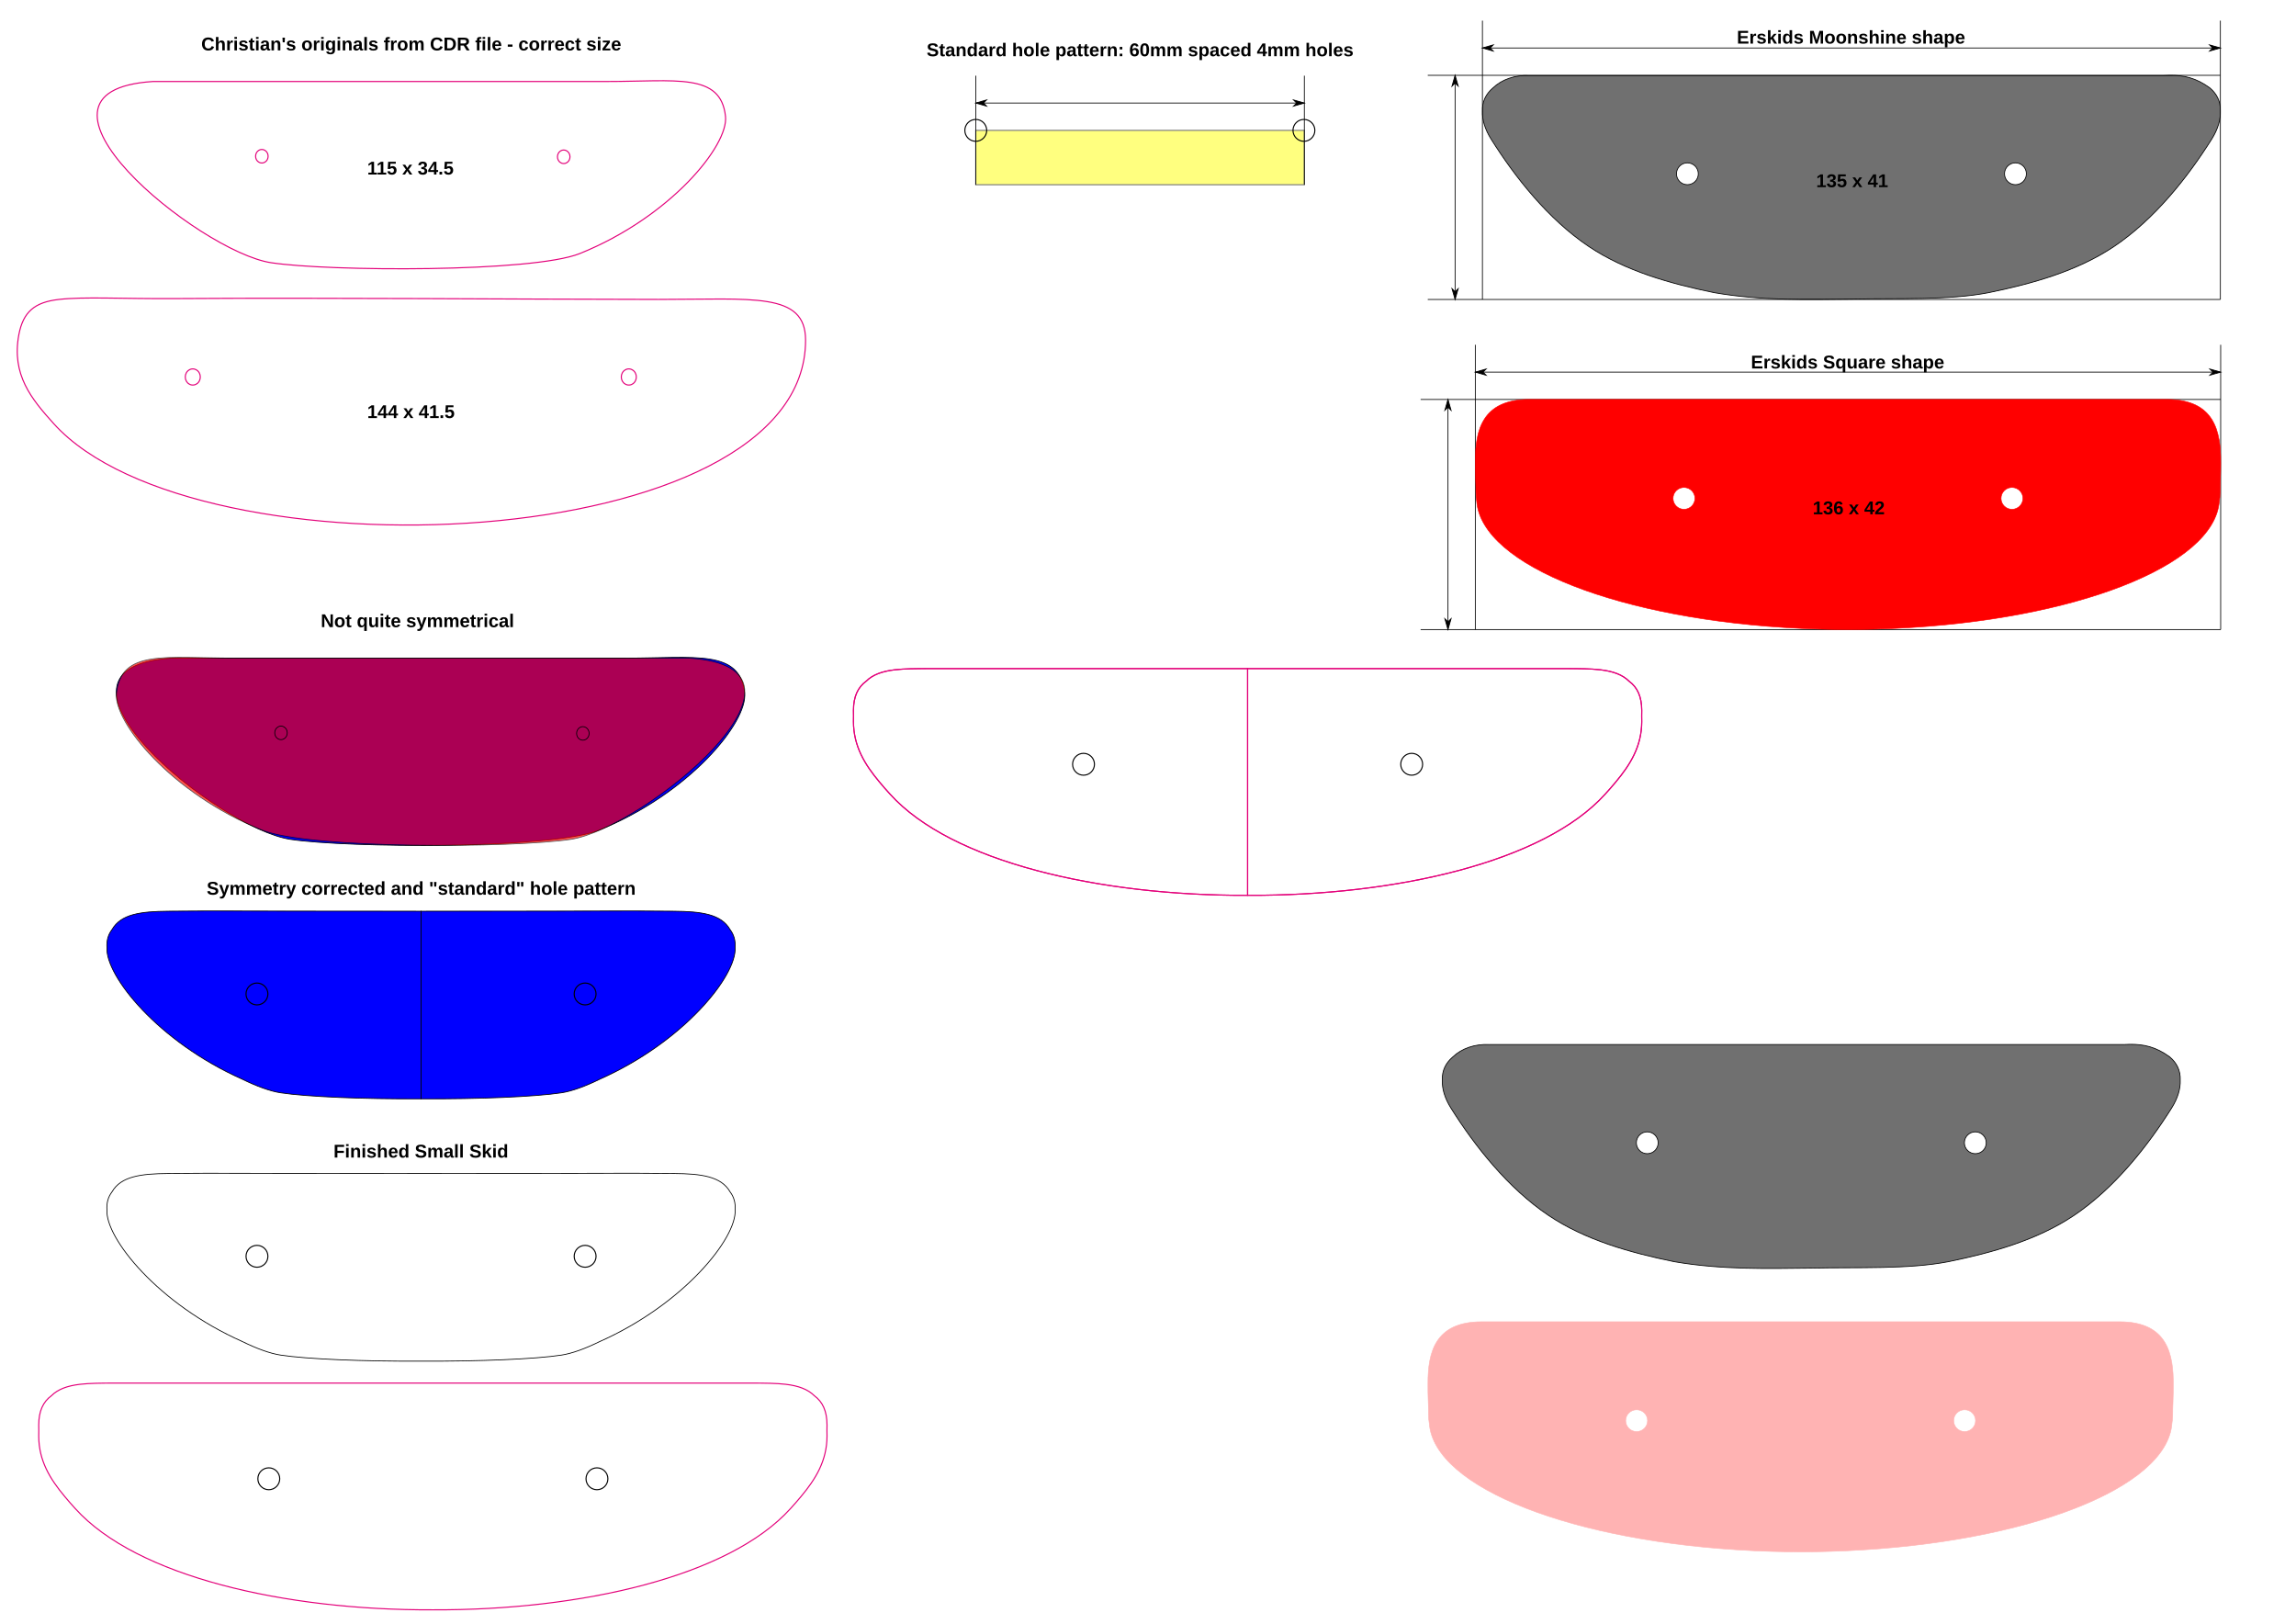
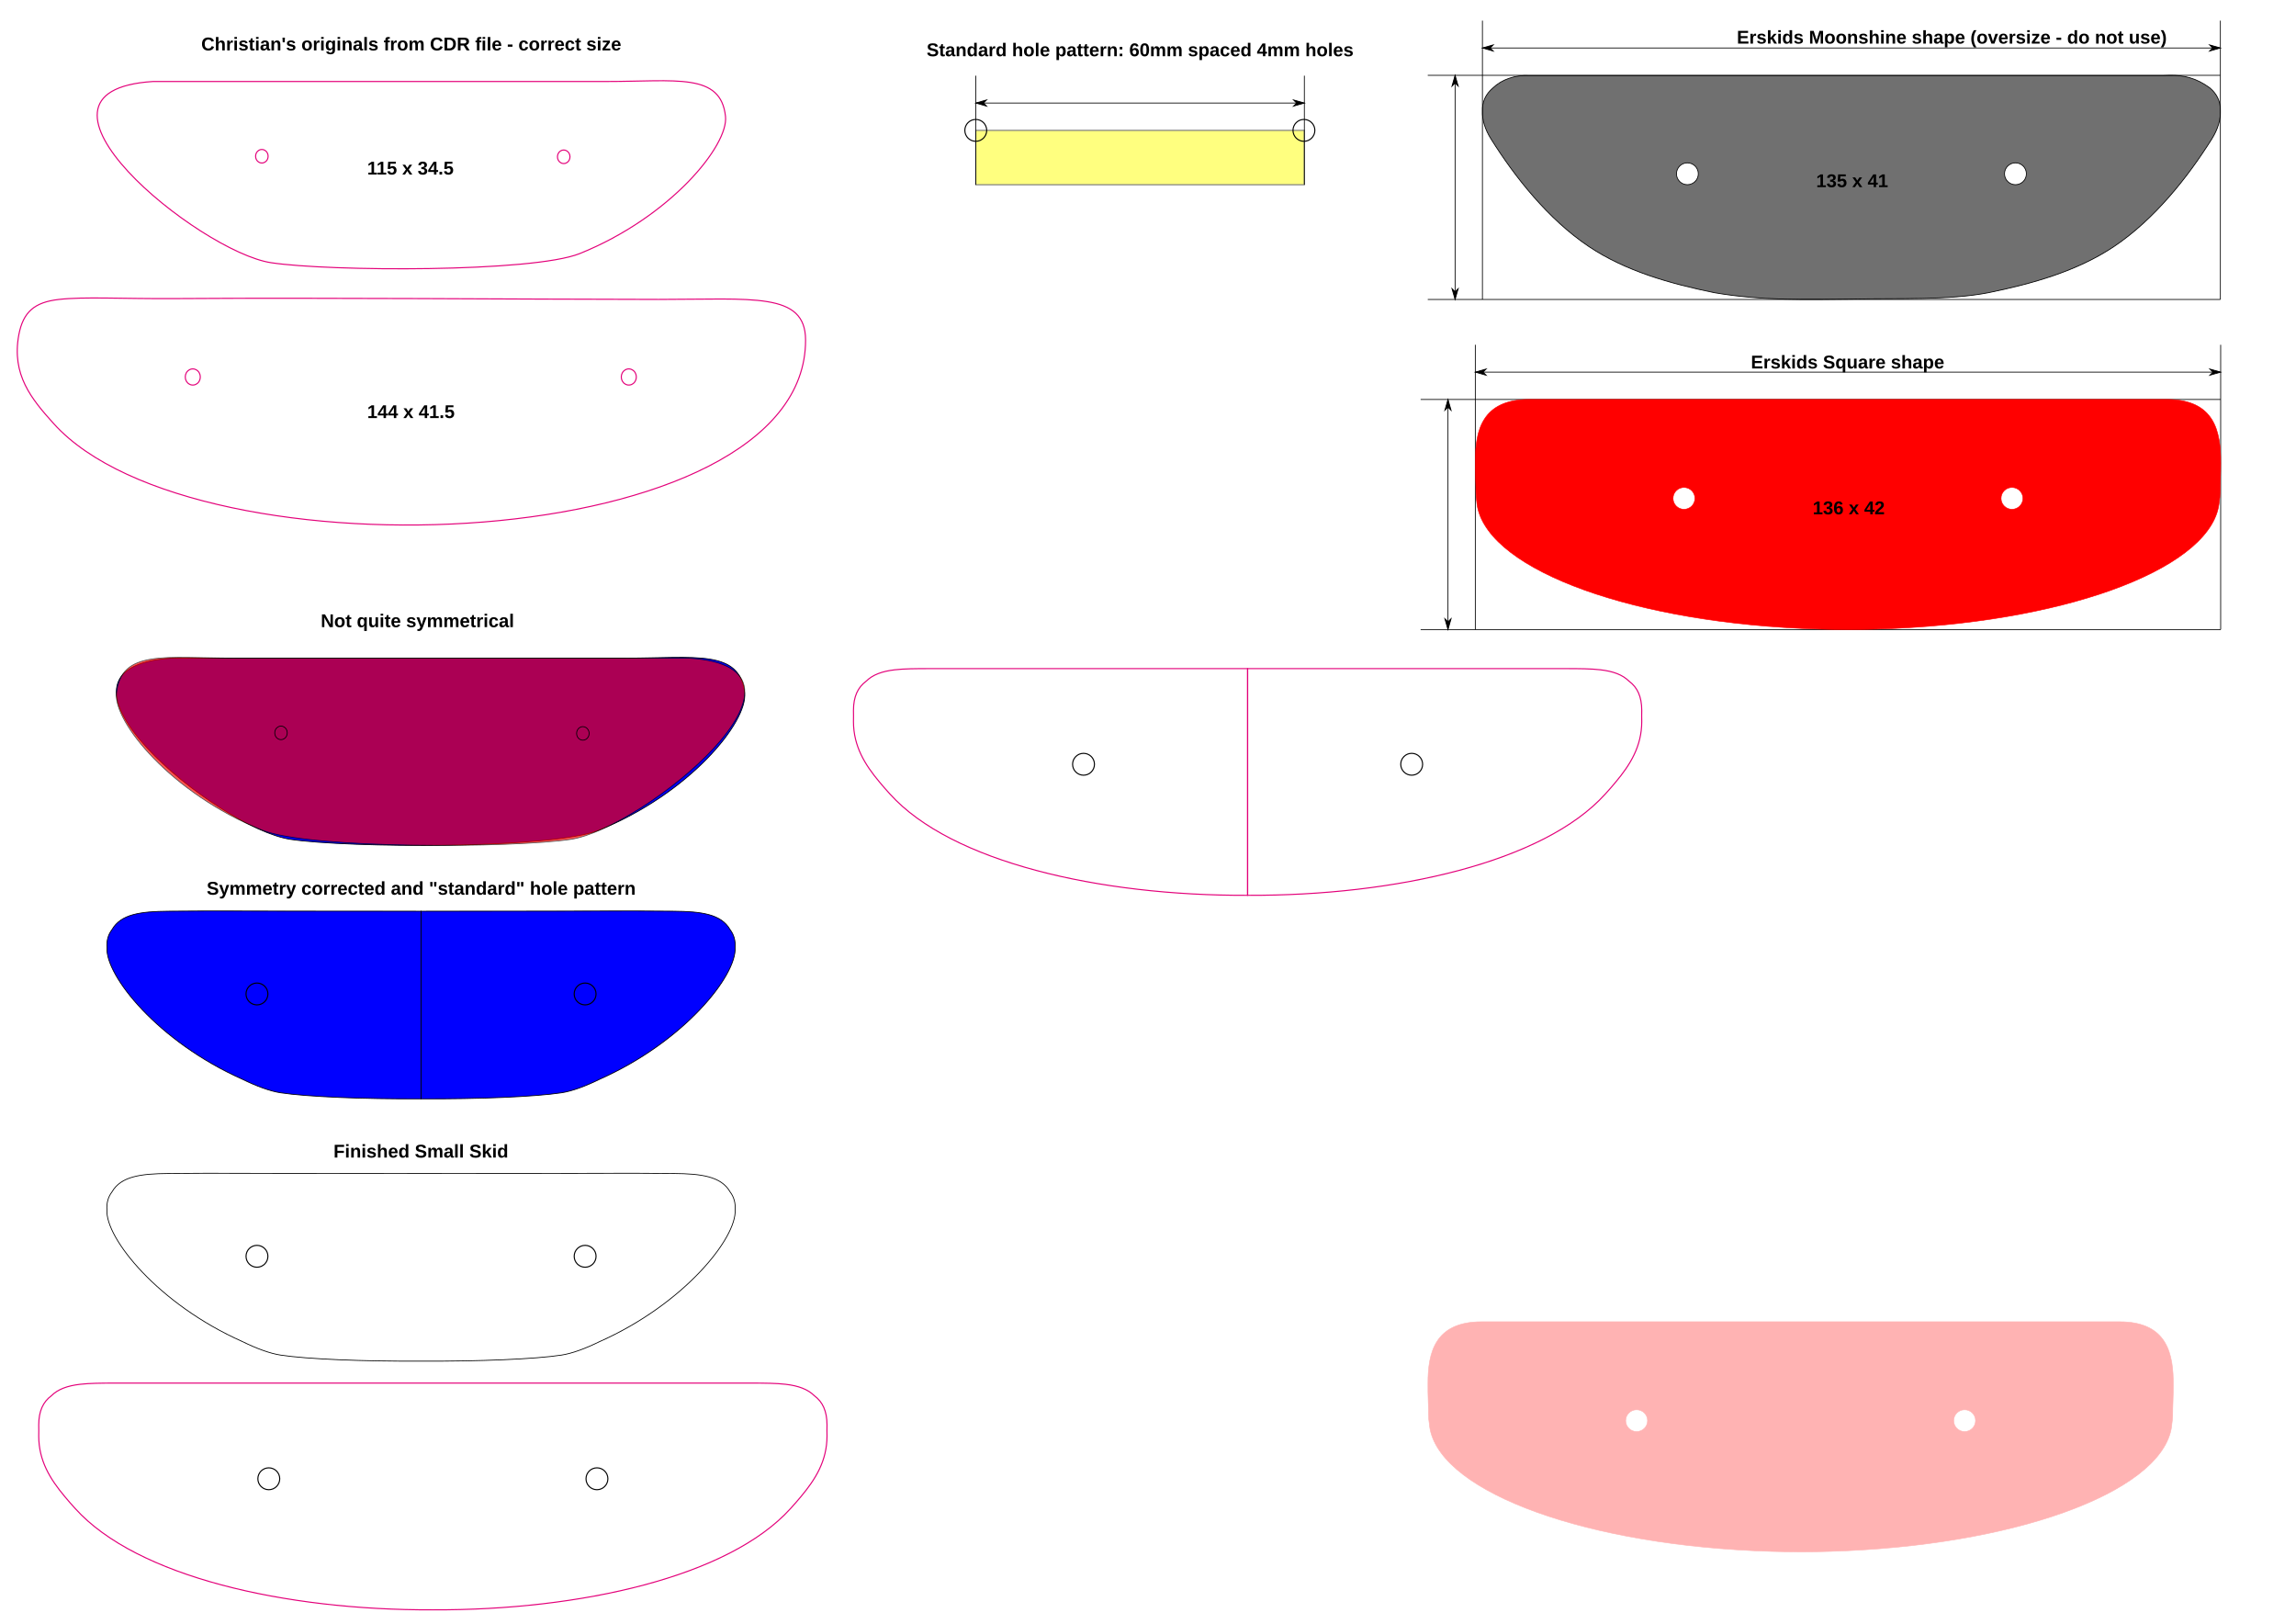
<svg xmlns="http://www.w3.org/2000/svg" xmlns:ns1="http://xml.openoffice.org/svg/export" version="1.2" width="1488.189" height="1052.362" viewBox="0 0 42000.001 29700" preserveAspectRatio="xMidYMid" clip-path="url(#presentation_clip_path)" xml:space="preserve" id="svg3023">
  <defs id="defs3025" class="ClipPathGroup">
    <clipPath clipPathUnits="userSpaceOnUse" id="presentation_clip_path">
      <rect id="rect3028" height="21000" width="29700" y="0" x="0" />
    </clipPath>
    <marker style="overflow:visible" refY="0" refX="0" orient="auto" id="Arrow1Lstart">
      <path id="path3552" style="fill-rule:evenodd;stroke:#000000;stroke-width:1pt;marker-start:none" transform="matrix(0.8,0,0,0.8,10,0)" d="M 0,0 5,-5 -12.5,0 5,5 0,0 z" />
    </marker>
    <marker style="overflow:visible" refY="0" refX="0" orient="auto" id="Arrow1Lend">
      <path id="path3555" style="fill-rule:evenodd;stroke:#000000;stroke-width:1pt;marker-start:none" transform="matrix(-0.8,0,0,-0.8,-10,0)" d="M 0,0 5,-5 -12.5,0 5,5 0,0 z" />
    </marker>
    <marker id="marker4257" orient="auto" refX="0.0" refY="0.0" style="overflow:visible">
      <path d="M 0.0,0.0 L 5.0,-5.0 L -12.5,0.0 L 5.0,5.0 L 0.0,0.0 z " transform="scale(0.8) translate(12.5,0)" style="fill-rule:evenodd;stroke:#000000;stroke-width:1.0pt;marker-start:none" id="path4259" />
    </marker>
    <marker id="marker4261" orient="auto" refX="0.0" refY="0.0" style="overflow:visible">
      <path d="M 0.0,0.0 L 5.0,-5.0 L -12.5,0.0 L 5.0,5.0 L 0.0,0.0 z " transform="scale(0.8) rotate(180) translate(12.5,0)" style="fill-rule:evenodd;stroke:#000000;stroke-width:1.0pt;marker-start:none" id="path4263" />
    </marker>
    <marker style="overflow:visible" refY="0.0" refX="0.0" orient="auto" id="marker4465">
      <path id="path4467" style="fill-rule:evenodd;stroke:#000000;stroke-width:1.0pt;marker-start:none" transform="scale(0.8) translate(12.5,0)" d="M 0.0,0.0 L 5.0,-5.0 L -12.5,0.0 L 5.0,5.0 L 0.0,0.0 z " />
    </marker>
    <marker style="overflow:visible" refY="0.0" refX="0.0" orient="auto" id="marker4469">
      <path id="path4471" style="fill-rule:evenodd;stroke:#000000;stroke-width:1.0pt;marker-start:none" transform="scale(0.8) rotate(180) translate(12.5,0)" d="M 0.0,0.0 L 5.0,-5.0 L -12.5,0.0 L 5.0,5.0 L 0.0,0.0 z " />
    </marker>
    <marker id="marker4702" orient="auto" refX="0.0" refY="0.0" style="overflow:visible">
      <path d="M 0.0,0.0 L 5.0,-5.0 L -12.5,0.0 L 5.0,5.0 L 0.0,0.0 z " transform="scale(0.8) translate(12.5,0)" style="fill-rule:evenodd;stroke:#000000;stroke-width:1.0pt;marker-start:none" id="path4704" />
    </marker>
    <marker id="marker4706" orient="auto" refX="0.0" refY="0.0" style="overflow:visible">
      <path d="M 0.0,0.0 L 5.0,-5.0 L -12.5,0.0 L 5.0,5.0 L 0.0,0.0 z " transform="scale(0.8) rotate(180) translate(12.5,0)" style="fill-rule:evenodd;stroke:#000000;stroke-width:1.0pt;marker-start:none" id="path4708" />
    </marker>
  </defs>
  <defs id="defs3030" class="TextShapeIndex">
    <g id="g3032" ns1:id-list="id3 id4 id5 id6 id7 id8" ns1:slide="id1" />
  </defs>
  <defs id="defs3034" class="EmbeddedBulletChars">
    <g transform="scale(4.8828125e-4,-4.8828125e-4)" id="bullet-char-template(57356)">
      <path id="path3037" d="M 580,1141 1163,571 580,0 -4,571 580,1141 z" />
    </g>
    <g transform="scale(4.8828125e-4,-4.8828125e-4)" id="bullet-char-template(57354)">
      <path id="path3040" d="M 8,1128 1137,1128 1137,0 8,0 8,1128 z" />
    </g>
    <g transform="scale(4.8828125e-4,-4.8828125e-4)" id="bullet-char-template(10146)">
      <path id="path3043" d="M 174,0 602,739 174,1481 1456,739 174,0 z M 1358,739 309,1346 659,739 1358,739 z" />
    </g>
    <g transform="scale(4.8828125e-4,-4.8828125e-4)" id="bullet-char-template(10132)">
      <path id="path3046" d="M 2015,739 1276,0 717,0 1260,543 174,543 174,936 1260,936 717,1481 1274,1481 2015,739 z" />
    </g>
    <g transform="scale(4.8828125e-4,-4.8828125e-4)" id="bullet-char-template(10007)">
      <path id="path3049" d="M 0,-2 C -7,14 -16,27 -25,37 L 356,567 C 262,823 215,952 215,954 215,979 228,992 255,992 264,992 276,990 289,987 310,991 331,999 354,1012 L 381,999 492,748 772,1049 836,1024 860,1049 C 881,1039 901,1025 922,1006 886,937 835,863 770,784 769,783 710,716 594,584 L 774,223 C 774,196 753,168 711,139 L 727,119 C 717,90 699,76 672,76 641,76 570,178 457,381 L 164,-76 C 142,-110 111,-127 72,-127 30,-127 9,-110 8,-76 1,-67 -2,-52 -2,-32 -2,-23 -1,-13 0,-2 z" />
    </g>
    <g transform="scale(4.8828125e-4,-4.8828125e-4)" id="bullet-char-template(10004)">
      <path id="path3052" d="M 285,-33 C 182,-33 111,30 74,156 52,228 41,333 41,471 41,549 55,616 82,672 116,743 169,778 240,778 293,778 328,747 346,684 L 369,508 C 377,444 397,411 428,410 L 1163,1116 C 1174,1127 1196,1133 1229,1133 1271,1133 1292,1118 1292,1087 L 1292,965 C 1292,929 1282,901 1262,881 L 442,47 C 390,-6 338,-33 285,-33 z" />
    </g>
    <g transform="scale(4.8828125e-4,-4.8828125e-4)" id="bullet-char-template(9679)">
      <path id="path3055" d="M 813,0 C 632,0 489,54 383,161 276,268 223,411 223,592 223,773 276,916 383,1023 489,1130 632,1184 813,1184 992,1184 1136,1130 1245,1023 1353,916 1407,772 1407,592 1407,412 1353,268 1245,161 1136,54 992,0 813,0 z" />
    </g>
    <g transform="scale(4.8828125e-4,-4.8828125e-4)" id="bullet-char-template(8226)">
      <path id="path3058" d="M 346,457 C 273,457 209,483 155,535 101,586 74,649 74,723 74,796 101,859 155,911 209,963 273,989 346,989 419,989 480,963 531,910 582,859 608,796 608,723 608,648 583,586 532,535 482,483 420,457 346,457 z" />
    </g>
    <g transform="scale(4.8828125e-4,-4.8828125e-4)" id="bullet-char-template(8211)">
      <path id="path3061" d="M -4,459 1135,459 1135,606 -4,606 -4,459 z" />
    </g>
  </defs>
  <defs id="defs3063" class="TextEmbeddedBitmaps" />
  <path style="opacity:0.3;color:#000000;fill:#ff0000;stroke:#ff0000;stroke-width:10;stroke-linecap:butt;stroke-linejoin:round;stroke-miterlimit:4;stroke-opacity:1;stroke-dashoffset:0;marker:none;visibility:visible;display:inline;overflow:visible;enable-background:accumulate" d="M 32932.381,28382.963 C 32757.492,28382.963 32583.766,28380.079 32412.033,28375.026 32389.023,28374.349 32366.191,28373.109 32343.242,28372.38 32309.097,28371.295 32274.94,28370.12 32240.936,28368.852 32187.94,28366.877 32134.828,28365.102 32082.186,28362.678 32078.65,28362.515 32075.138,28361.961 32071.603,28361.796 28802.533,28209.999 26232.108,27218.459 26145.818,26035.227 26137.171,25985.969 26132.589,25936.755 26132.589,25887.06 26132.589,25712.4 26117.881,25509.552 26121.123,25305.858 26120.525,24740.928 26246.002,24174.323 27103.609,24174.323 L 27241.193,24174.323 32742.762,24174.323 33133.464,24174.323 38635.033,24174.323 38772.616,24174.323 C 39647.68,24174.323 39760.705,24764.157 39755.103,25340.254 39755.104,25340.55 39755.101,25340.842 39755.103,25341.136 39755.1,25341.429 39755.106,25341.724 39755.103,25342.018 39756.262,25533.404 39743.637,25722.793 39743.637,25887.06 39743.637,25935.87 39738.752,25984.192 39730.408,26032.581 39730.267,26033.436 39730.549,26034.375 39730.408,26035.227 39644.118,27218.459 37073.686,28209.849 33804.624,28361.796 33748.165,28364.421 33691.267,28366.657 33634.408,28368.852 33598.65,28370.232 33562.727,28371.25 33526.811,28372.38 33505.62,28373.046 33484.555,28374.425 33463.311,28375.026 33459.791,28375.124 33456.25,28374.93 33452.728,28375.026 33399.278,28376.499 33345.104,28378.415 33291.332,28379.435 33287.531,28379.509 33283.669,28379.365 33279.867,28379.435 33225.78,28380.429 33171.985,28381.552 33117.589,28382.081 33114.076,28382.115 33110.52,28382.05 33107.006,28382.081 33049.042,28382.613 32990.677,28382.963 32932.381,28382.963 z M 29938.179,26183.394 C 30048.635,26183.394 30138.38,26093.648 30138.38,25983.192 30138.38,25872.736 30048.635,25783.873 29938.179,25783.873 29827.723,25783.873 29737.978,25872.736 29737.978,25983.192 29737.978,26093.648 29827.723,26183.394 29938.179,26183.394 z M 35938.047,26183.394 C 36048.503,26183.394 36138.248,26093.648 36138.248,25983.192 36138.248,25872.736 36048.503,25783.873 35938.047,25783.873 35827.591,25783.873 35737.846,25872.736 35737.846,25983.192 35737.846,26093.648 35827.591,26183.394 35938.047,26183.394 z" id="path3300" />
  <rect y="2384.422" x="17849.463" height="994.343" width="6010.611" id="rect3723" style="opacity:0.5;color:#000000;fill:#ffff00;stroke:#000000;stroke-width:20.466px;stroke-linecap:butt;stroke-linejoin:miter;stroke-miterlimit:4;stroke-opacity:1;stroke-dasharray:none;stroke-dashoffset:0;marker:none;visibility:visible;display:inline;overflow:visible;enable-background:accumulate" />
  <g id="g3065" transform="translate(0,8700)">
    <g class="Master_Slide" id="id2">
      <g class="Background" id="bg-id2" />
      <g class="BackgroundObjects" id="bo-id2" />
    </g>
  </g>
  <g transform="translate(-6162.566,-1733.389)" id="g3077" class="Group">
    <g id="g3079" class="com.sun.star.drawing.ClosedBezierShape">
      <g id="id3">
        <path style="fill:none;stroke:#e30079;stroke-width:20;stroke-linejoin:miter" id="path3082" d="M 17258,3224 C 18534,3224 19348,3058 19434,3863 19491,4391 18433,5700 16768,6371 15903,6719 12174,6699 11120,6538 9800,6337 6187,3396 8963,3224 L 17258,3224 z" />
      </g>
    </g>
    <g id="g3084" class="com.sun.star.drawing.ClosedBezierShape">
      <g id="id4">
        <path style="fill:none;stroke:#e30079;stroke-width:20;stroke-linejoin:miter" id="path3087" d="M 10951,4467 10951,4467 C 10952,4467 10952,4467 10953,4467 10974,4467 10991,4472 11010,4484 11028,4495 11041,4509 11052,4529 11062,4549 11067,4568 11067,4591 L 11067,4591 11067,4591 C 11067,4614 11062,4633 11052,4653 11041,4673 11028,4687 11010,4698 10991,4710 10974,4715 10953,4715 10931,4715 10914,4710 10895,4698 10877,4687 10864,4673 10853,4653 10843,4633 10838,4614 10838,4591 10838,4568 10843,4549 10853,4529 10864,4509 10877,4495 10895,4484 10913,4472 10931,4467 10951,4467 z" />
      </g>
    </g>
    <g id="g3089" class="com.sun.star.drawing.ClosedBezierShape">
      <g id="id5">
        <path style="fill:none;stroke:#e30079;stroke-width:20;stroke-linejoin:miter" id="path3092" d="M 16473,4477 16473,4477 C 16474,4477 16474,4477 16475,4477 16496,4477 16513,4482 16532,4494 16550,4505 16563,4519 16574,4539 16584,4559 16589,4578 16589,4601 L 16589,4601 16589,4601 C 16589,4624 16584,4643 16574,4663 16563,4683 16550,4697 16532,4708 16513,4720 16496,4725 16475,4725 16453,4725 16436,4720 16417,4708 16399,4697 16386,4683 16375,4663 16365,4643 16360,4624 16360,4601 16360,4578 16365,4559 16375,4539 16386,4519 16399,4505 16417,4494 16435,4482 16453,4477 16473,4477 z" />
      </g>
    </g>
  </g>
  <g transform="translate(-6354.958,-3910.815)" id="g3094" class="Group">
    <g id="g3096" class="com.sun.star.drawing.ClosedBezierShape">
      <g id="id6">
        <path style="fill:none;stroke:#e30079;stroke-width:20;stroke-linejoin:miter" id="path3099" d="M 18404,9387 C 20128,9388 21088,9248 21091,10129 21103,14076 9949,14549 7340,11662 6930,11208 6564,10765 6699,10035 6779,9611 6991,9439 7427,9388 7895,9334 8589,9378 9541,9372 12331,9353 15725,9385 18404,9387 z" />
      </g>
    </g>
    <g id="g3101" class="com.sun.star.drawing.ClosedBezierShape">
      <g id="id7">
        <path style="fill:none;stroke:#e30079;stroke-width:20;stroke-linejoin:miter" id="path3104" d="M 9882,10658 9881,10658 C 9907,10658 9928,10664 9950,10678 9972,10691 9988,10708 10001,10732 10013,10755 10019,10778 10019,10805 L 10019,10805 10019,10805 C 10019,10833 10013,10856 10001,10879 9988,10903 9972,10920 9950,10933 9928,10947 9907,10953 9882,10953 9856,10953 9835,10947 9813,10933 9791,10920 9775,10903 9762,10879 9750,10856 9744,10833 9744,10805 9744,10778 9750,10755 9762,10732 9775,10708 9791,10691 9813,10678 9835,10664 9856,10658 9881,10658 L 9882,10658 z" />
      </g>
    </g>
    <g id="g3106" class="com.sun.star.drawing.ClosedBezierShape">
      <g id="id8">
        <path style="fill:none;stroke:#e30079;stroke-width:20;stroke-linejoin:miter" id="path3109" d="M 17858,10658 17857,10658 C 17883,10658 17904,10664 17926,10678 17948,10691 17964,10708 17977,10732 17989,10755 17995,10778 17995,10805 L 17995,10805 17995,10805 C 17995,10833 17989,10856 17977,10879 17964,10903 17948,10920 17926,10933 17904,10947 17883,10953 17858,10953 17832,10953 17811,10947 17789,10933 17767,10920 17751,10903 17738,10879 17726,10856 17720,10833 17720,10805 17720,10778 17726,10755 17738,10732 17751,10708 17767,10691 17789,10678 17811,10664 17832,10658 17857,10658 L 17858,10658 z" />
      </g>
    </g>
  </g>
  <g style="stroke:#000000;stroke-width:14.111" transform="translate(-5812.274,8812.865)" id="g3053" class="com.sun.star.drawing.ClosedBezierShape">
    <g style="stroke:#000000;stroke-width:14.111" id="g3055">
      <path style="fill:#0000ff;stroke:#000000;stroke-width:14.111;stroke-linejoin:miter" id="path3057" d="M 17258,3224 C 18534,3224 19348,3058 19434,3863 19491,4391 18433,5700 16768,6371 15903,6719 12174,6699 11120,6538 9800,6337 6187,3396 8963,3224 L 17258,3224 z" />
      <path d="M 10118.708,3224 C 8842.708,3224 8028.708,3058 7942.708,3863 7885.708,4391 8943.708,5700 10608.708,6371 11473.708,6719 15202.708,6699 16256.708,6538 17576.708,6337 21189.708,3396 18413.708,3224 L 10118.708,3224 z" id="path4445" style="opacity:0.67;fill:#ff0000;stroke:#000000;stroke-width:14.111;stroke-linejoin:miter" />
    </g>
  </g>
  <g style="stroke:#000000;stroke-width:14.111" transform="translate(-5812.274,8812.865)" id="g3059" class="com.sun.star.drawing.ClosedBezierShape">
    <g style="stroke:#000000;stroke-width:14.111" id="g3061">
      <path style="fill:none;stroke:#000000;stroke-width:14.111;stroke-linejoin:miter" id="path3063" d="M 10951,4467 10951,4467 C 10952,4467 10952,4467 10953,4467 10974,4467 10991,4472 11010,4484 11028,4495 11041,4509 11052,4529 11062,4549 11067,4568 11067,4591 L 11067,4591 11067,4591 C 11067,4614 11062,4633 11052,4653 11041,4673 11028,4687 11010,4698 10991,4710 10974,4715 10953,4715 10931,4715 10914,4710 10895,4698 10877,4687 10864,4673 10853,4653 10843,4633 10838,4614 10838,4591 10838,4568 10843,4549 10853,4529 10864,4509 10877,4495 10895,4484 10913,4472 10931,4467 10951,4467 z" />
    </g>
  </g>
  <g style="stroke:#000000;stroke-width:14.111" transform="translate(-5812.274,8812.865)" id="g3066" class="com.sun.star.drawing.ClosedBezierShape">
    <g style="stroke:#000000;stroke-width:14.111" id="g3068">
      <path style="fill:none;stroke:#000000;stroke-width:14.111;stroke-linejoin:miter" id="path3070" d="M 16473,4477 16473,4477 C 16474,4477 16474,4477 16475,4477 16496,4477 16513,4482 16532,4494 16550,4505 16563,4519 16574,4539 16584,4559 16589,4578 16589,4601 L 16589,4601 16589,4601 C 16589,4624 16584,4643 16574,4663 16563,4683 16550,4697 16532,4708 16513,4720 16496,4725 16475,4725 16453,4725 16436,4720 16417,4708 16399,4697 16386,4683 16375,4663 16365,4643 16360,4624 16360,4601 16360,4578 16365,4559 16375,4539 16386,4519 16399,4505 16417,4494 16435,4482 16453,4477 16473,4477 z" />
    </g>
  </g>
  <text id="text3072" y="921.955" x="3681.391" style="font-size:338.667px;font-style:normal;font-variant:normal;font-weight:bold;font-stretch:normal;text-align:start;line-height:125%;letter-spacing:0px;word-spacing:0px;writing-mode:lr-tb;text-anchor:start;fill:#000000;fill-opacity:1;stroke:none;font-family:Arial;-inkscape-font-specification:Arial Bold" xml:space="preserve">
    <tspan id="tspan3076" y="921.955" x="3681.391">Christian's originals from CDR file - correct size</tspan>
  </text>
  <path transform="matrix(22.4762,0,0,22.47595,3322.08,-2339.85)" d="M 655.244,210.192 A 8.898,8.898 0 1 1 637.447,210.192 8.898,8.898 0 1 1 655.244,210.192 z" id="path3091" style="color:#000000;fill:none;stroke:#000000;stroke-width:0.872;stroke-miterlimit:4;stroke-opacity:1;stroke-dasharray:none;marker:none;visibility:visible;display:inline;overflow:visible;enable-background:accumulate" />
  <path style="color:#000000;fill:none;stroke:#000000;stroke-width:0.872;stroke-miterlimit:4;stroke-opacity:1;stroke-dasharray:none;marker:none;visibility:visible;display:inline;overflow:visible;enable-background:accumulate" id="path3093" d="M 655.244,210.192 A 8.898,8.898 0 1 1 637.447,210.192 8.898,8.898 0 1 1 655.244,210.192 z" transform="matrix(22.4762,0,0,22.47595,9324.872,-2339.85)" />
  <text xml:space="preserve" style="font-size:338.667px;font-style:normal;font-variant:normal;font-weight:bold;font-stretch:normal;text-align:start;line-height:125%;letter-spacing:0px;word-spacing:0px;writing-mode:lr-tb;text-anchor:start;fill:#000000;fill-opacity:1;stroke:none;font-family:Arial;-inkscape-font-specification:Arial Bold" x="16950.014" y="1028.537" id="text3725">
    <tspan id="tspan3727" x="16950.014" y="1028.537">Standard hole pattern: 60mm spaced 4mm holes</tspan>
  </text>
  <text xml:space="preserve" style="font-size:338.667px;font-style:normal;font-variant:normal;font-weight:bold;font-stretch:normal;text-align:start;line-height:125%;letter-spacing:0px;word-spacing:0px;writing-mode:lr-tb;text-anchor:start;fill:#000000;fill-opacity:1;stroke:none;font-family:Arial;-inkscape-font-specification:Arial Bold" x="31771.072" y="797.019" id="text3729">
-     <tspan id="tspan3731" x="31771.072" y="797.019">Erskids Moonshine shape</tspan>
+     <tspan id="tspan3731" x="31771.072" y="797.019">Erskids Moonshine shape (oversize - do not use)</tspan>
  </text>
  <path id="path4332" d="M 17849.463,1884.423 H 23860.074" style="fill:none;stroke:#000000;stroke-width:14.111;marker-start:url(#Arrow1Lstart);marker-end:url(#Arrow1Lend)" />
  <path id="path4334" d="M 17849.463,1384.423 V 3378.765" style="fill:none;stroke:#000000;stroke-width:14.111" />
  <path id="path4336" d="M 23860.074,1384.423 V 3378.765" style="fill:none;stroke:#000000;stroke-width:14.111" />
  <text id="text4437" y="7645.954" x="6716.907" style="font-size:338.667px;font-style:normal;font-variant:normal;font-weight:bold;font-stretch:normal;text-align:start;line-height:125%;letter-spacing:0px;word-spacing:0px;writing-mode:lr-tb;text-anchor:start;fill:#000000;fill-opacity:1;stroke:none;font-family:Arial;-inkscape-font-specification:Arial Bold" xml:space="preserve">
    <tspan y="7645.954" x="6716.907" id="tspan4439">144 x 41.5</tspan>
  </text>
  <text id="text4441" y="3192.123" x="6716.907" style="font-size:338.667px;font-style:normal;font-variant:normal;font-weight:bold;font-stretch:normal;text-align:start;line-height:125%;letter-spacing:0px;word-spacing:0px;writing-mode:lr-tb;text-anchor:start;fill:#000000;fill-opacity:1;stroke:none;font-family:Arial;-inkscape-font-specification:Arial Bold" xml:space="preserve">
    <tspan y="3192.123" x="6716.907" id="tspan4443">115 x 34.5</tspan>
  </text>
  <text transform="matrix(28.22222,0,0,28.22222,0,-1.5670882e-4)" id="text4447" y="406.422" x="207.898" style="font-size:12px;font-style:normal;font-variant:normal;font-weight:bold;font-stretch:normal;text-align:start;line-height:125%;letter-spacing:0px;word-spacing:0px;writing-mode:lr-tb;text-anchor:start;fill:#000000;fill-opacity:1;stroke:none;font-family:Arial;-inkscape-font-specification:Arial Bold" xml:space="preserve">
    <tspan y="406.422" x="207.898" id="tspan4449">Not quite symmetrical</tspan>
  </text>
  <path style="fill:none;stroke:#000000;stroke-width:14.111;marker-start:url(#Arrow1Lstart);marker-end:url(#Arrow1Lend)" d="M 27117.618,877.522 H 40616.851" id="path4549" />
  <path style="fill:none;stroke:#000000;stroke-width:14.111" d="M 27117.618,377.522 V 5477.123" id="path4551" />
  <path style="fill:none;stroke:#000000;stroke-width:14.111" d="M 40616.851,377.522 V 5477.123" id="path4553" />
  <path style="fill:none;stroke:#000000;stroke-width:14.111;marker-start:url(#Arrow1Lstart);marker-end:url(#Arrow1Lend)" d="M 26617.618,1377.522 V 5477.123" id="path4555" />
  <path style="fill:none;stroke:#000000;stroke-width:14.111" d="M 26117.618,1377.522 H 40616.851" id="path4557" />
  <path style="fill:none;stroke:#000000;stroke-width:14.111" d="M 26117.618,5477.123 H 40616.851" id="path4559" />
  <path id="path4389" d="M 39692.036,1377.675 C 39655.282,1378.146 39617.44,1379.716 39579.147,1382.083 L 33948.814,1382.083 27975.404,1382.083 C 27714.683,1368.181 27471.042,1453.13 27310.418,1607.861 27308.074,1609.834 27305.672,1612.041 27303.362,1614.036 27183.693,1717.417 27110.583,1855.83 27118.154,2032.961 27112.375,2185.68 27159.165,2358.428 27276.022,2544.489 27710.846,3236.797 28320.891,4011.474 29064.606,4509.461 29735.195,4958.48 30556.222,5189.219 31356.779,5352.6 32239.658,5505.429 33089.348,5477.484 33867.675,5470.778 34731.2,5451.282 35645.9,5495.433 36378.571,5352.6 37179.128,5189.219 37999.273,4958.48 38669.863,4509.461 39413.577,4011.474 40023.622,3236.797 40458.446,2544.489 40575.303,2358.428 40622.093,2185.68 40616.314,2032.961 40623.886,1855.83 40550.777,1717.417 40431.106,1614.036 40428.88,1611.832 40426.309,1610.04 40424.05,1607.861 40172.814,1423.579 39949.314,1374.373 39692.036,1377.675 z M 30866.418,2978.406 C 30976.878,2978.406 31066.619,3068.152 31066.619,3178.606 31066.619,3289.059 30976.878,3377.925 30866.418,3377.925 30755.958,3377.925 30667.099,3289.059 30667.099,3178.606 30667.099,3068.152 30755.958,2978.406 30866.418,2978.406 z M 36868.05,2978.406 C 36978.51,2978.406 37068.251,3068.152 37068.251,3178.606 37068.251,3289.059 36978.51,3377.925 36868.05,3377.925 36757.59,3377.925 36667.848,3289.059 36667.848,3178.606 36667.848,3068.152 36757.59,2978.406 36868.05,2978.406 z" style="color:#000000;fill:#000000;fill-opacity:0.561;stroke:#000000;stroke-width:14.111;stroke-linecap:butt;stroke-linejoin:round;stroke-miterlimit:4;stroke-opacity:1;stroke-dashoffset:0;marker:none;visibility:visible;display:inline;overflow:visible;enable-background:accumulate" />
  <text xml:space="preserve" style="font-size:338.667px;font-style:normal;font-variant:normal;font-weight:bold;font-stretch:normal;text-align:start;line-height:125%;letter-spacing:0px;word-spacing:0px;writing-mode:lr-tb;text-anchor:start;fill:#000000;fill-opacity:1;stroke:none;font-family:Arial;-inkscape-font-specification:Arial Bold" x="33221.98" y="3423.189" id="text4667">
    <tspan x="33221.98" y="3423.189" id="tspan4671">135 x 41</tspan>
  </text>
  <path id="path4796" d="M 26987.29,6805.908 H 40621.928" style="fill:none;stroke:#000000;stroke-width:14.111;marker-start:url(#Arrow1Lstart);marker-end:url(#Arrow1Lend)" />
  <path id="path4798" d="M 26987.29,6305.908 V 11514.548" style="fill:none;stroke:#000000;stroke-width:14.111" />
  <path id="path4800" d="M 40621.928,6305.908 V 11514.548" style="fill:none;stroke:#000000;stroke-width:14.111" />
  <path id="path4802" d="M 26487.29,7305.908 V 11514.548" style="fill:none;stroke:#000000;stroke-width:14.111;marker-start:url(#Arrow1Lstart);marker-end:url(#Arrow1Lend)" />
  <path id="path4804" d="M 25987.29,7305.908 H 40621.928" style="fill:none;stroke:#000000;stroke-width:14.111" />
  <path id="path4806" d="M 25987.29,11514.548 H 40621.928" style="fill:none;stroke:#000000;stroke-width:14.111" />
  <path id="path3001" d="M 33799.015,11514.548 C 33624.126,11514.548 33450.4,11511.664 33278.667,11506.611 33255.657,11505.934 33232.825,11504.694 33209.876,11503.965 33175.731,11502.88 33141.574,11501.705 33107.57,11500.437 33054.574,11498.462 33001.462,11496.687 32948.82,11494.263 32945.284,11494.1 32941.772,11493.546 32938.237,11493.381 29669.167,11341.584 27098.742,10350.044 27012.452,9166.811 27003.805,9117.553 26999.223,9068.339 26999.223,9018.644 26999.223,8843.984 26984.515,8641.136 26987.757,8437.443 26987.159,7872.513 27112.636,7305.908 27970.243,7305.908 L 28107.827,7305.908 33609.396,7305.908 34000.098,7305.908 39501.667,7305.908 39639.25,7305.908 C 40514.314,7305.908 40627.339,7895.742 40621.737,8471.839 40621.738,8472.135 40621.735,8472.427 40621.737,8472.721 40621.734,8473.014 40621.74,8473.309 40621.737,8473.603 40622.896,8664.988 40610.271,8854.377 40610.271,9018.644 40610.271,9067.454 40605.386,9115.776 40597.042,9164.165 40596.901,9165.02 40597.183,9165.959 40597.042,9166.811 40510.752,10350.044 37940.32,11341.434 34671.258,11493.381 34614.799,11496.006 34557.901,11498.242 34501.042,11500.437 34465.284,11501.817 34429.361,11502.835 34393.445,11503.965 34372.254,11504.631 34351.189,11506.01 34329.945,11506.611 34326.425,11506.709 34322.884,11506.515 34319.362,11506.611 34265.912,11508.084 34211.738,11510 34157.966,11511.02 34154.165,11511.094 34150.303,11510.95 34146.501,11511.02 34092.414,11512.014 34038.619,11513.137 33984.223,11513.666 33980.71,11513.7 33977.154,11513.635 33973.64,11513.666 33915.676,11514.198 33857.311,11514.548 33799.015,11514.548 z M 30804.813,9314.978 C 30915.269,9314.978 31005.014,9225.232 31005.014,9114.776 31005.014,9004.32 30915.269,8915.457 30804.813,8915.457 30694.357,8915.457 30604.612,9004.32 30604.612,9114.776 30604.612,9225.232 30694.357,9314.978 30804.813,9314.978 z M 36804.681,9314.978 C 36915.137,9314.978 37004.882,9225.232 37004.882,9114.776 37004.882,9004.32 36915.137,8915.457 36804.681,8915.457 36694.225,8915.457 36604.48,9004.32 36604.48,9114.776 36604.48,9225.232 36694.225,9314.978 36804.681,9314.978 z" style="color:#000000;fill:#ff0000;stroke:#ff0000;stroke-width:10;stroke-linecap:butt;stroke-linejoin:round;stroke-miterlimit:4;stroke-opacity:1;stroke-dashoffset:0;marker:none;visibility:visible;display:inline;overflow:visible;enable-background:accumulate" />
  <text id="text4928" y="9406.094" x="33159.355" style="font-size:338.667px;font-style:normal;font-variant:normal;font-weight:bold;font-stretch:normal;text-align:start;line-height:125%;letter-spacing:0px;word-spacing:0px;writing-mode:lr-tb;text-anchor:start;fill:#000000;fill-opacity:1;stroke:none;font-family:Arial;-inkscape-font-specification:Arial Bold" xml:space="preserve">
    <tspan id="tspan4930" y="9406.094" x="33159.355">136 x 42</tspan>
  </text>
  <text id="text4932" y="6739.101" x="32028.262" style="font-size:338.667px;font-style:normal;font-variant:normal;font-weight:bold;font-stretch:normal;text-align:start;line-height:125%;letter-spacing:0px;word-spacing:0px;writing-mode:lr-tb;text-anchor:start;fill:#000000;fill-opacity:1;stroke:none;font-family:Arial;-inkscape-font-specification:Arial Bold" xml:space="preserve">
    <tspan y="6739.101" x="32028.262" id="tspan4934">Erskids Square shape</tspan>
  </text>
  <path style="fill:#0000ff;stroke:#000000;stroke-width:14.111;stroke-linejoin:miter" d="M 7701.853,20097.143 7701.853,16665.497 C 3079.582,16665.497 4558.853,16655.168 3079.582,16665.497 2569.304,16669.364 2212.743,16719.121 2049.471,16999.754 2049.344,16999.973 2049.598,17000.417 2049.471,17000.636 2049.224,17000.956 2048.835,17001.199 2048.589,17001.518 1976.085,17095.858 1948.184,17206.797 1955.985,17328.72 1924.184,17846.345 2895.426,19056.275 4433.367,19739.074 4697.842,19868.789 4940.271,19957.457 5133.631,19986.9 5611.688,20059.924 6640.021,20103.314 7701.853,20097.143 z" id="path3134" />
  <path id="path3165" d="M 7701.853,20097.143 7701.853,16665.497 C 12324.123,16665.497 10844.853,16655.168 12324.123,16665.497 12834.402,16669.364 13190.963,16719.121 13354.235,16999.754 13354.362,16999.973 13354.107,17000.417 13354.235,17000.636 13354.481,17000.956 13354.871,17001.199 13355.117,17001.518 13427.621,17095.858 13455.522,17206.797 13447.721,17328.72 13479.522,17846.345 12508.28,19056.275 10970.339,19739.074 10705.864,19868.789 10463.434,19957.457 10270.075,19986.9 9792.018,20059.924 8763.685,20103.314 7701.853,20097.143 z" style="fill:#0000ff;stroke:#000000;stroke-width:14.111;stroke-linejoin:miter" />
  <text id="text4447-1" y="16363.854" x="3780.48" style="font-size:338.667px;font-style:normal;font-variant:normal;font-weight:bold;font-stretch:normal;text-align:start;line-height:125%;letter-spacing:0px;word-spacing:0px;writing-mode:lr-tb;text-anchor:start;fill:#000000;fill-opacity:1;stroke:none;font-family:Arial;-inkscape-font-specification:Arial Bold" xml:space="preserve">
    <tspan y="16363.854" x="3780.48" id="tspan4449-7">Symmetry corrected and "standard" hole pattern</tspan>
  </text>
  <g id="g3192" transform="translate(-13149.005,10997.117)">
    <path transform="matrix(22.4762,0,0,22.47595,3322.08,2457.926)" d="M 655.244,210.192 C 655.244,215.107 651.26,219.091 646.345,219.091 641.431,219.091 637.447,215.107 637.447,210.192 637.447,205.278 641.431,201.294 646.345,201.294 651.26,201.294 655.244,205.278 655.244,210.192 z" id="path3188" style="color:#000000;fill:none;stroke:#000000;stroke-width:0.872;stroke-miterlimit:4;stroke-opacity:1;stroke-dasharray:none;marker:none;visibility:visible;display:inline;overflow:visible;enable-background:accumulate" />
    <path style="color:#000000;fill:none;stroke:#000000;stroke-width:0.872;stroke-miterlimit:4;stroke-opacity:1;stroke-dasharray:none;marker:none;visibility:visible;display:inline;overflow:visible;enable-background:accumulate" id="path3190" d="M 655.244,210.192 C 655.244,215.107 651.26,219.091 646.345,219.091 641.431,219.091 637.447,215.107 637.447,210.192 637.447,205.278 641.431,201.294 646.345,201.294 651.26,201.294 655.244,205.278 655.244,210.192 z" transform="matrix(22.4762,0,0,22.47595,9324.872,2457.926)" />
  </g>
-   <path style="color:#000000;fill:#000000;fill-opacity:0.561;stroke:#000000;stroke-width:14.111;stroke-linecap:butt;stroke-linejoin:round;stroke-miterlimit:4;stroke-opacity:1;stroke-dashoffset:0;marker:none;visibility:visible;display:inline;overflow:visible;enable-background:accumulate" d="M 38957.861,19100.361 C 38921.107,19100.832 38883.265,19102.402 38844.972,19104.769 L 33214.639,19104.769 27241.229,19104.769 C 26980.508,19090.867 26736.867,19175.816 26576.243,19330.547 26573.899,19332.52 26571.497,19334.727 26569.187,19336.722 26449.518,19440.103 26376.408,19578.516 26383.979,19755.647 26378.2,19908.366 26424.99,20081.114 26541.847,20267.175 26976.671,20959.483 27586.716,21734.16 28330.431,22232.147 29001.02,22681.166 29822.047,22911.905 30622.604,23075.286 31505.483,23228.115 32355.173,23200.17 33133.5,23193.464 33997.025,23173.968 34911.725,23218.119 35644.396,23075.286 36444.953,22911.905 37265.098,22681.166 37935.688,22232.147 38679.402,21734.16 39289.447,20959.483 39724.271,20267.175 39841.128,20081.114 39887.918,19908.366 39882.139,19755.647 39889.711,19578.516 39816.602,19440.103 39696.931,19336.722 39694.705,19334.518 39692.134,19332.726 39689.875,19330.547 39438.639,19146.265 39215.139,19097.059 38957.861,19100.361 z M 30132.243,20701.092 C 30242.703,20701.092 30332.444,20790.838 30332.444,20901.292 30332.444,21011.745 30242.703,21100.611 30132.243,21100.611 30021.783,21100.611 29932.924,21011.745 29932.924,20901.292 29932.924,20790.838 30021.783,20701.092 30132.243,20701.092 z M 36133.875,20701.092 C 36244.335,20701.092 36334.076,20790.838 36334.076,20901.292 36334.076,21011.745 36244.335,21100.611 36133.875,21100.611 36023.415,21100.611 35933.673,21011.745 35933.673,20901.292 35933.673,20790.838 36023.415,20701.092 36133.875,20701.092 z" id="path4675" />
  <path style="fill:none;stroke:#000000;stroke-width:14.111;stroke-linejoin:miter" d="M 3775.604,21458.597 C 3634.041,21459.081 3449.568,21460.424 3079.75,21463.007 2569.472,21466.874 2212.91,21516.631 2049.639,21797.264 2049.511,21797.483 2049.766,21797.927 2049.639,21798.146 2049.392,21798.466 2049.003,21798.709 2048.757,21799.028 1976.253,21893.368 1948.351,22004.306 1956.153,22126.229 1924.352,22643.854 2895.594,23853.784 4433.535,24536.583 4698.01,24666.298 4940.439,24754.966 5133.799,24784.41 5611.856,24857.433 6640.189,24900.824 7702.021,24894.653 8763.853,24900.824 9792.187,24857.433 10270.243,24784.41 10463.602,24754.966 10706.032,24666.298 10970.507,24536.583 12508.448,23853.784 13479.69,22643.854 13447.889,22126.229 13455.69,22004.306 13427.789,21893.368 13355.285,21799.028 13355.039,21798.709 13354.649,21798.466 13354.403,21798.146 13354.275,21797.927 13354.53,21797.483 13354.403,21797.264 13191.131,21516.631 12834.571,21466.874 12324.292,21463.007 10845.022,21452.678 12324.291,21463.007 7702.021,21463.007 4235.318,21463.007 4200.296,21457.144 3775.604,21458.597 z" id="path3216" />
  <g transform="translate(-13148.838,15794.897)" id="g3220">
    <path style="color:#000000;fill:none;stroke:#000000;stroke-width:0.872;stroke-miterlimit:4;stroke-opacity:1;stroke-dasharray:none;marker:none;visibility:visible;display:inline;overflow:visible;enable-background:accumulate" id="path3222" d="M 655.244,210.192 C 655.244,215.107 651.26,219.091 646.345,219.091 641.431,219.091 637.447,215.107 637.447,210.192 637.447,205.278 641.431,201.294 646.345,201.294 651.26,201.294 655.244,205.278 655.244,210.192 z" transform="matrix(22.4762,0,0,22.47595,3322.08,2457.926)" />
    <path transform="matrix(22.4762,0,0,22.47595,9324.872,2457.926)" d="M 655.244,210.192 C 655.244,215.107 651.26,219.091 646.345,219.091 641.431,219.091 637.447,215.107 637.447,210.192 637.447,205.278 641.431,201.294 646.345,201.294 651.26,201.294 655.244,205.278 655.244,210.192 z" id="path3224" style="color:#000000;fill:none;stroke:#000000;stroke-width:0.872;stroke-miterlimit:4;stroke-opacity:1;stroke-dasharray:none;marker:none;visibility:visible;display:inline;overflow:visible;enable-background:accumulate" />
  </g>
  <text xml:space="preserve" style="font-size:338.667px;font-style:normal;font-variant:normal;font-weight:bold;font-stretch:normal;text-align:start;line-height:125%;letter-spacing:0px;word-spacing:0px;writing-mode:lr-tb;text-anchor:start;fill:#000000;fill-opacity:1;stroke:none;font-family:Arial;-inkscape-font-specification:Arial Bold" x="6100.299" y="21171.84" id="text3227">
    <tspan id="tspan3229" x="6100.299" y="21171.84">Finished Small Skid</tspan>
  </text>
  <path style="fill:none;stroke:#e30079;stroke-width:20;stroke-linejoin:miter" d="M 16992.428,12228.605 C 16751.678,12229.097 16544.393,12229.963 16368.893,12250.213 16133.791,12277.713 15963.401,12340.829 15844.136,12459.233 15691.642,12571.356 15613.042,12740.302 15612.185,12991.928 15615.473,13062.999 15612.203,13130.422 15612.185,13196.539 15612.533,13649.053 15821.786,13985.004 16087.553,14302.497 16150.007,14379.668 16222.677,14459.475 16281.581,14524.747 17403.728,15766.464 20106.757,16385.562 22822.081,16375.067 L 22822.081,12228.605 C 18939.848,12230.37 18938.341,12227.53 16992.428,12228.605 z" id="path3237" />
  <path id="path3272" d="M 28651.734,12228.605 C 28892.484,12229.098 29099.769,12229.963 29275.269,12250.213 29510.371,12277.714 29680.761,12340.829 29800.026,12459.234 29952.52,12571.356 30031.12,12740.303 30031.977,12991.928 30028.689,13062.999 30031.959,13130.422 30031.977,13196.539 30031.629,13649.053 29822.376,13985.005 29556.609,14302.498 29494.155,14379.669 29421.485,14459.476 29362.581,14524.748 28240.434,15766.464 25537.405,16385.563 22822.081,16375.067 L 22822.081,12228.605 C 26704.314,12230.37 26705.821,12227.53 28651.734,12228.605 z" style="fill:none;stroke:#e30079;stroke-width:20;stroke-linejoin:miter" />
  <g transform="translate(1971.219,6795.98)" id="g3274">
    <path style="color:#000000;fill:none;stroke:#000000;stroke-width:0.872;stroke-miterlimit:4;stroke-opacity:1;stroke-dasharray:none;marker:none;visibility:visible;display:inline;overflow:visible;enable-background:accumulate" id="path3276" d="M 655.244,210.192 C 655.244,215.107 651.26,219.091 646.345,219.091 641.431,219.091 637.447,215.107 637.447,210.192 637.447,205.278 641.431,201.294 646.345,201.294 651.26,201.294 655.244,205.278 655.244,210.192 z" transform="matrix(22.4762,0,0,22.47595,3322.08,2457.926)" />
    <path transform="matrix(22.4762,0,0,22.47595,9324.872,2457.926)" d="M 655.244,210.192 C 655.244,215.107 651.26,219.091 646.345,219.091 641.431,219.091 637.447,215.107 637.447,210.192 637.447,205.278 641.431,201.294 646.345,201.294 651.26,201.294 655.244,205.278 655.244,210.192 z" id="path3278" style="color:#000000;fill:none;stroke:#000000;stroke-width:0.872;stroke-miterlimit:4;stroke-opacity:1;stroke-dasharray:none;marker:none;visibility:visible;display:inline;overflow:visible;enable-background:accumulate" />
  </g>
-   <path style="fill:none;stroke:#e30079;stroke-width:20;stroke-linejoin:miter" d="M 16992.428,12228.2 C 16751.678,12228.692 16544.393,12229.998 16368.893,12250.248 16133.791,12277.749 15963.402,12340.865 15844.136,12459.269 15691.642,12571.392 15613.042,12740.338 15612.185,12991.964 15615.473,13063.034 15612.203,13130.458 15612.185,13196.575 15612.533,13649.089 15821.786,13985.04 16087.553,14302.533 16150.007,14379.704 16222.677,14459.511 16281.581,14524.783 17403.728,15766.5 20106.757,16385.597 22822.081,16375.102 25537.405,16385.599 28240.433,15766.499 29362.58,14524.783 29421.485,14459.511 29494.155,14379.704 29556.608,14302.533 29822.376,13985.04 30031.63,13649.089 30031.977,13196.575 30031.96,13130.458 30028.689,13063.034 30031.977,12991.964 30031.119,12740.338 29952.52,12571.391 29800.024,12459.269 29680.76,12340.864 29510.371,12277.749 29275.269,12250.248 29099.769,12229.998 28892.485,12228.693 28651.735,12228.2 26705.821,12227.125 26704.314,12229.965 22822.081,12228.2 18939.848,12229.965 18938.341,12227.125 16992.428,12228.2 z" id="path3302" />
  <g id="g3307" transform="translate(-12932.435,19864.029)">
    <path transform="matrix(22.4762,0,0,22.47595,3322.08,2457.926)" d="M 655.244,210.192 C 655.244,215.107 651.26,219.091 646.345,219.091 641.431,219.091 637.447,215.107 637.447,210.192 637.447,205.278 641.431,201.294 646.345,201.294 651.26,201.294 655.244,205.278 655.244,210.192 z" id="path3309" style="color:#000000;fill:none;stroke:#000000;stroke-width:0.872;stroke-miterlimit:4;stroke-opacity:1;stroke-dasharray:none;marker:none;visibility:visible;display:inline;overflow:visible;enable-background:accumulate" />
    <path style="color:#000000;fill:none;stroke:#000000;stroke-width:0.872;stroke-miterlimit:4;stroke-opacity:1;stroke-dasharray:none;marker:none;visibility:visible;display:inline;overflow:visible;enable-background:accumulate" id="path3311" d="M 655.244,210.192 C 655.244,215.107 651.26,219.091 646.345,219.091 641.431,219.091 637.447,215.107 637.447,210.192 637.447,205.278 641.431,201.294 646.345,201.294 651.26,201.294 655.244,205.278 655.244,210.192 z" transform="matrix(22.4762,0,0,22.47595,9324.872,2457.926)" />
  </g>
  <path id="path3313" d="M 2088.77,25296.243 C 1848.02,25296.735 1640.735,25298.041 1465.235,25318.291 1230.133,25345.792 1059.744,25408.908 940.478,25527.312 787.984,25639.435 709.384,25808.381 708.527,26060.007 711.815,26131.077 708.545,26198.501 708.527,26264.618 708.875,26717.132 918.128,27053.083 1183.895,27370.576 1246.349,27447.747 1319.019,27527.554 1377.923,27592.826 2500.07,28834.543 5203.099,29453.64 7918.423,29443.145 10633.747,29453.642 13336.775,28834.542 14458.922,27592.826 14517.827,27527.554 14590.497,27447.747 14652.95,27370.576 14918.718,27053.083 15127.972,26717.132 15128.319,26264.618 15128.302,26198.501 15125.031,26131.077 15128.319,26060.007 15127.461,25808.381 15048.862,25639.434 14896.366,25527.312 14777.102,25408.907 14606.713,25345.792 14371.611,25318.291 14196.111,25298.041 13988.827,25296.736 13748.077,25296.243 11802.163,25295.168 11800.656,25298.008 7918.423,25296.243 4036.19,25298.008 4034.683,25295.168 2088.77,25296.243 z" style="fill:none;stroke:#e30079;stroke-width:20;stroke-linejoin:miter" />
</svg>
